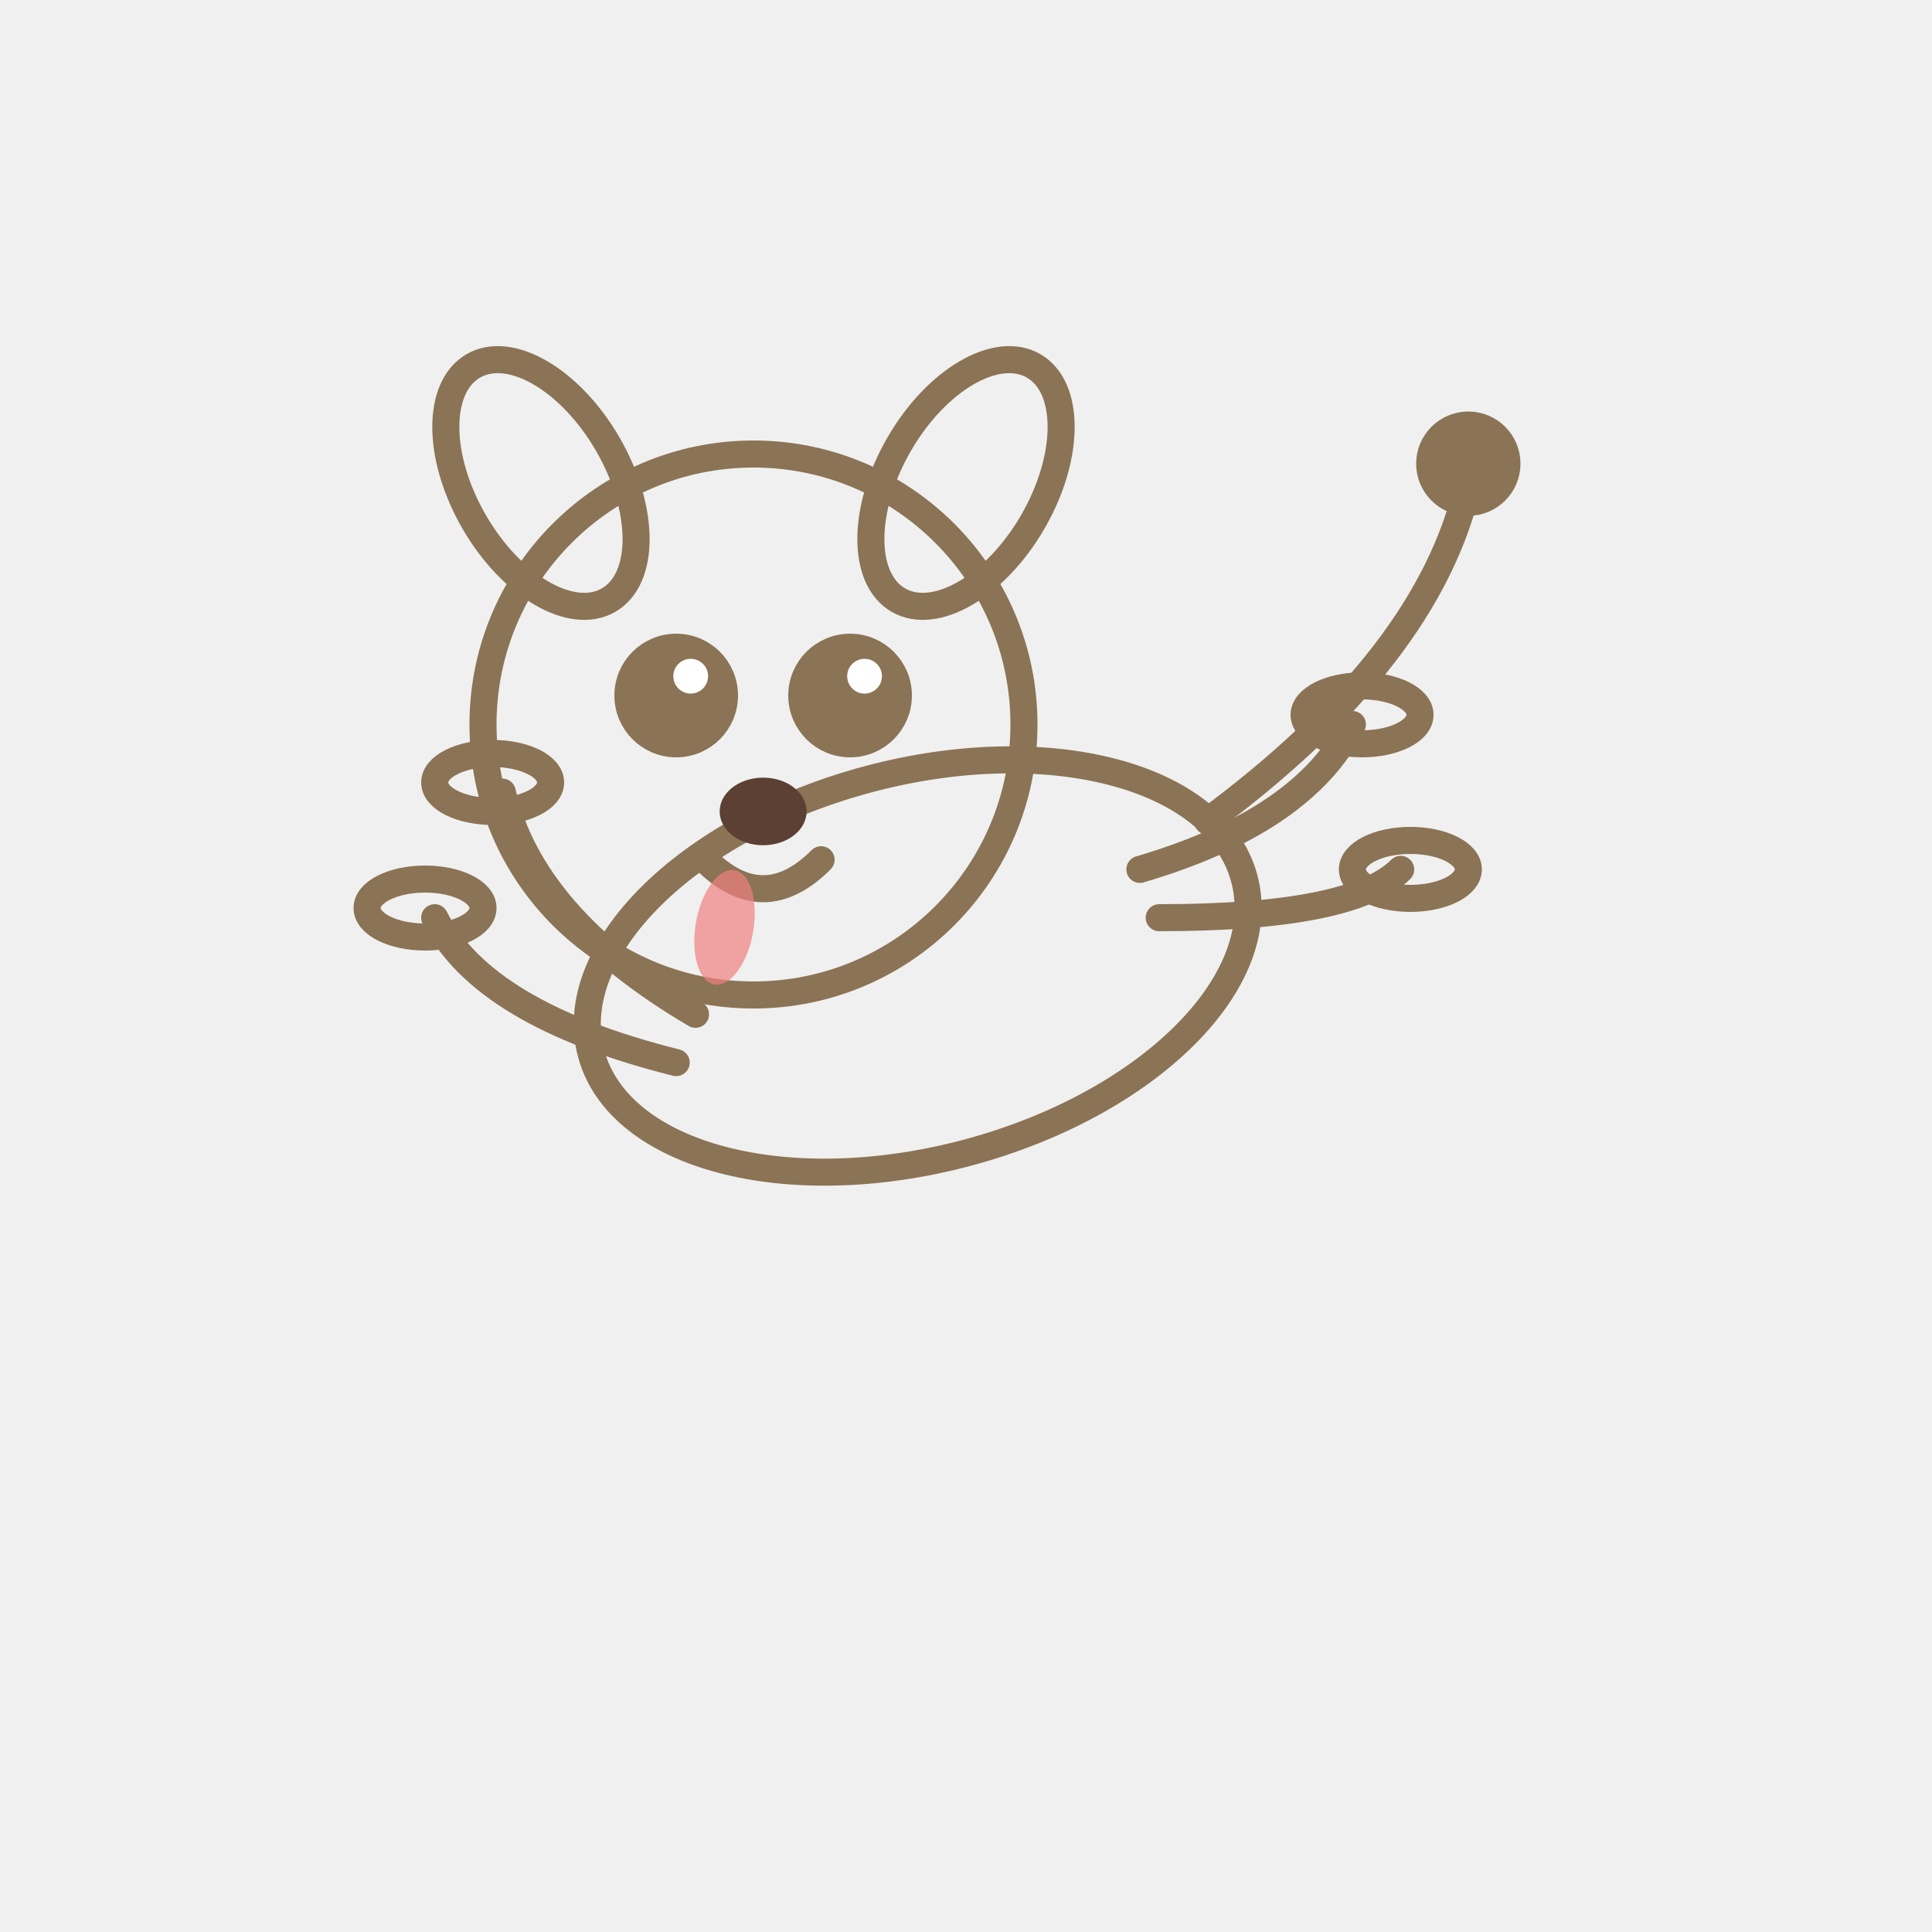
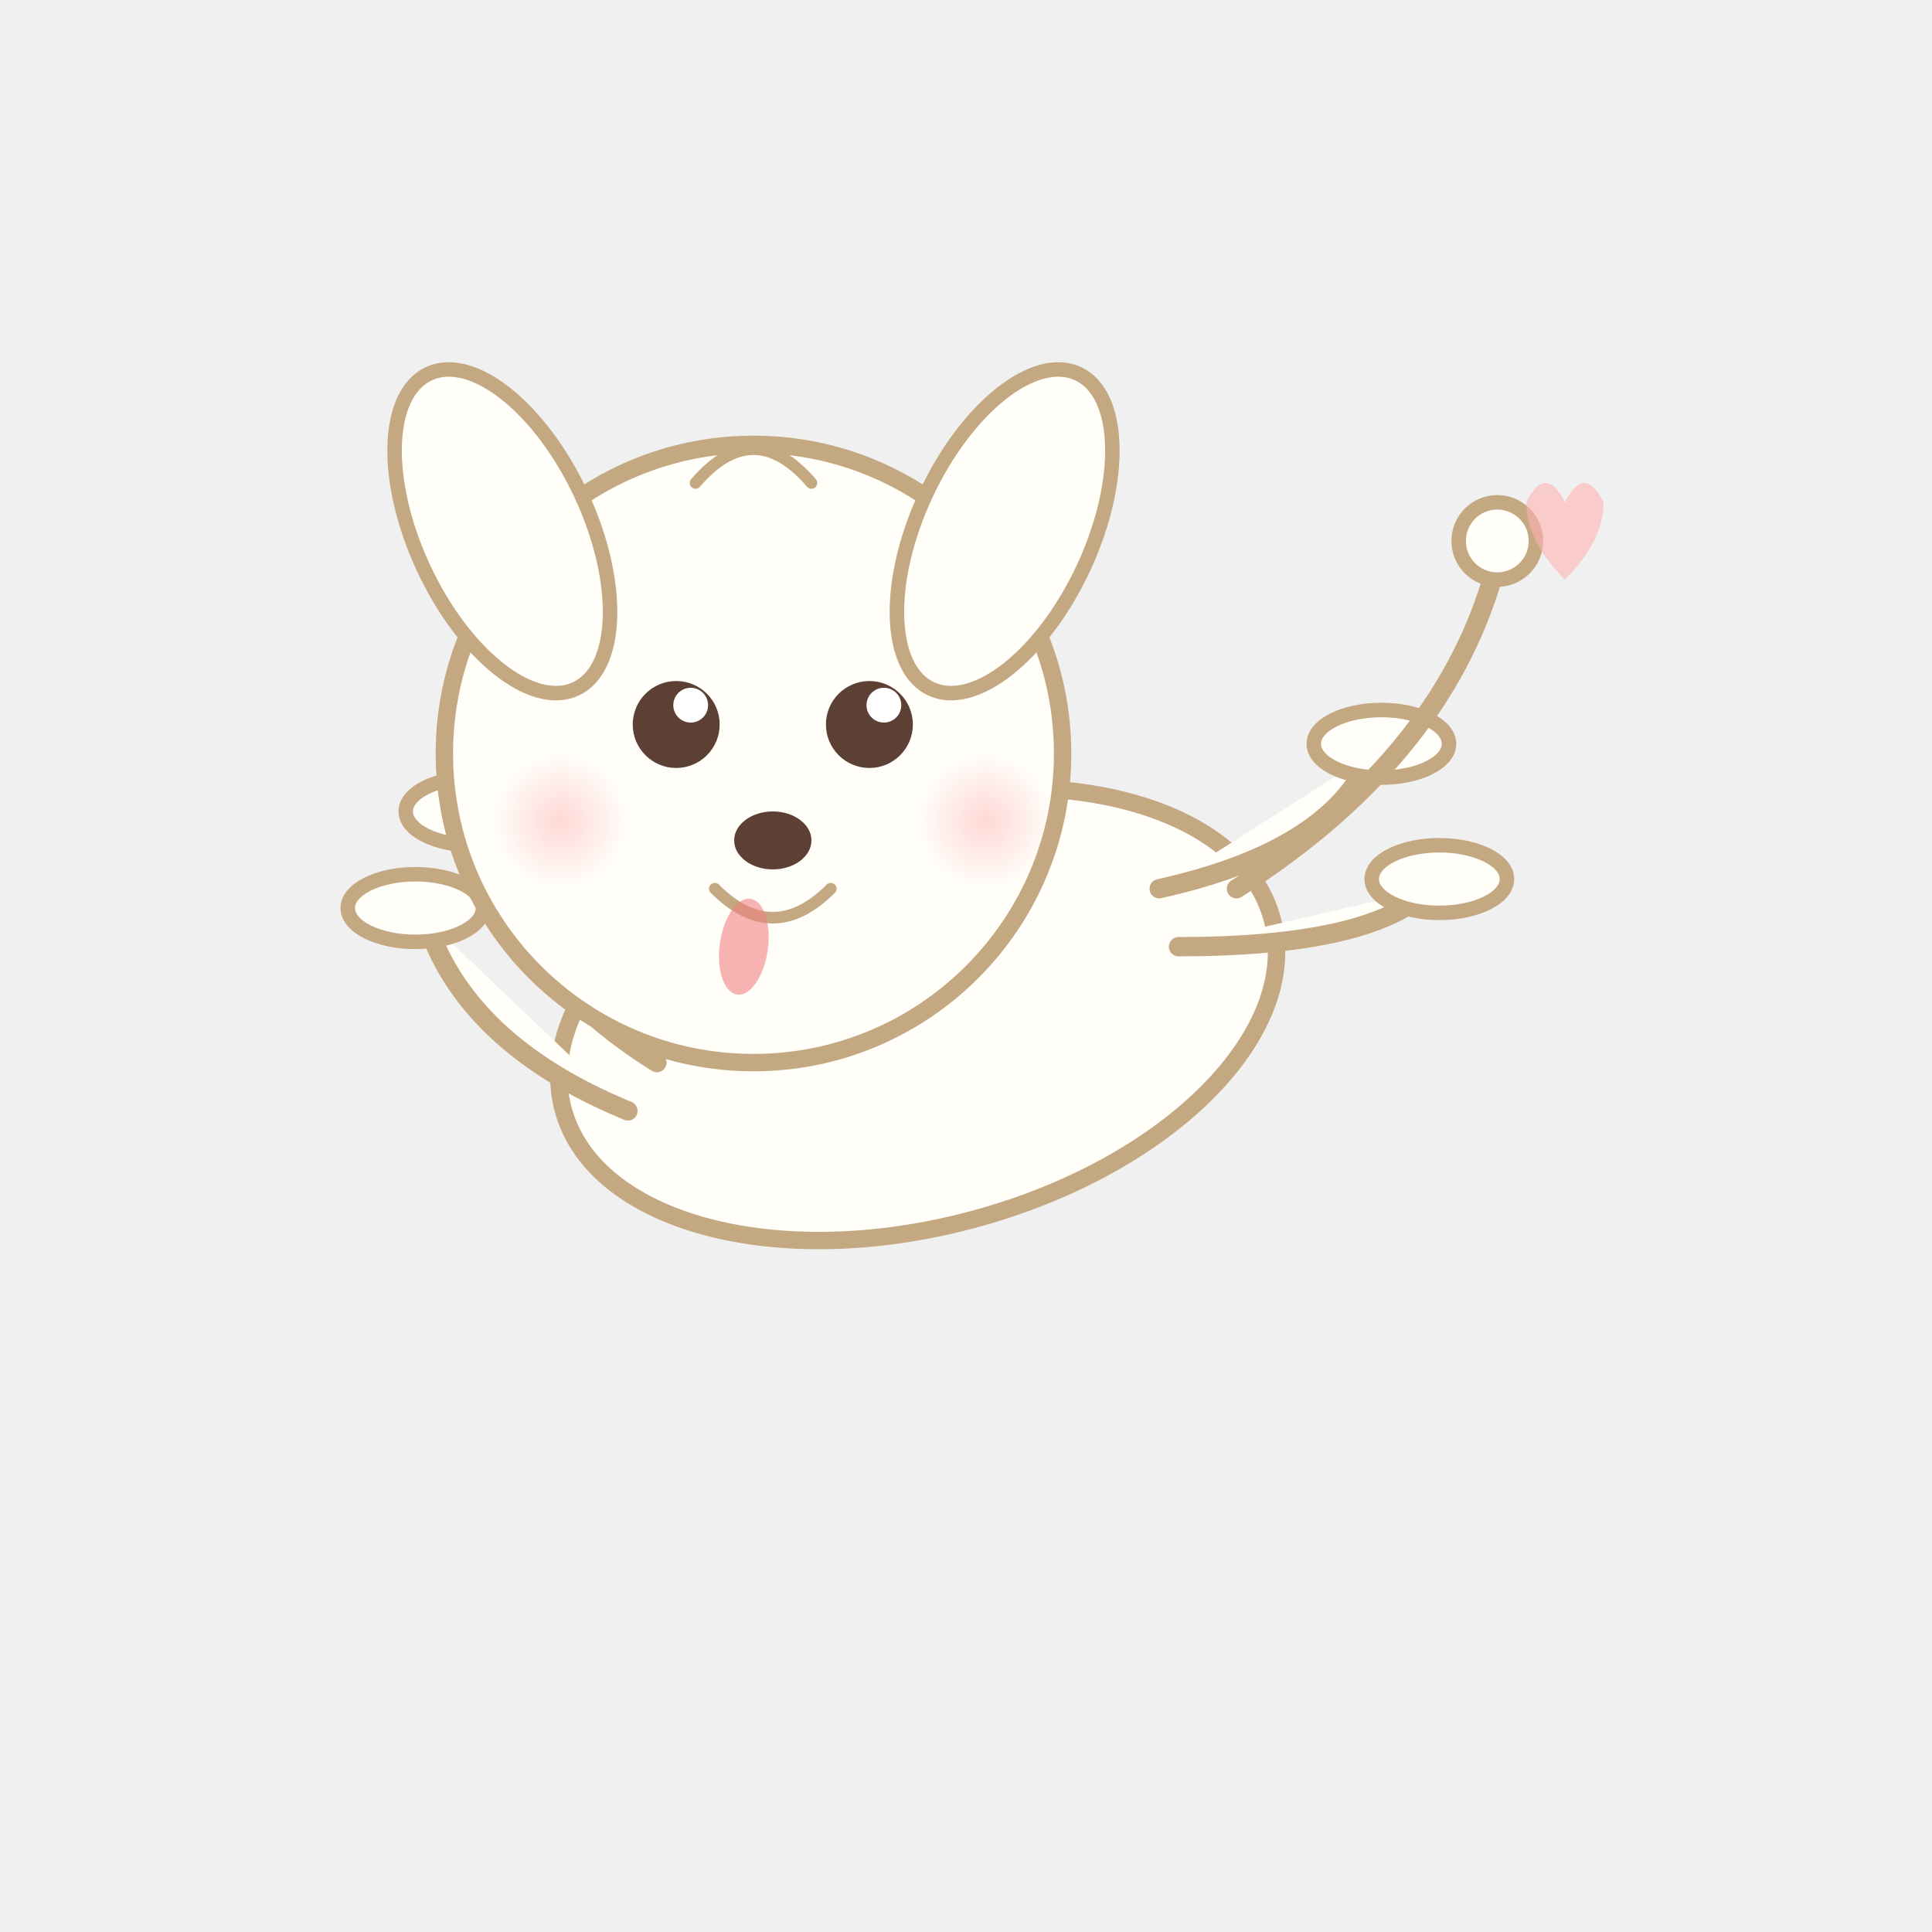
<svg xmlns="http://www.w3.org/2000/svg" viewBox="0 0 200 200">
-   <g fill="none" stroke="#8B7355" stroke-width="2.8" stroke-linecap="round" stroke-linejoin="round">
-     <ellipse cx="95" cy="100" rx="35" ry="20" transform="rotate(-15 95 100)" />
-     <path d="M70 110 Q50 105 45 95" />
-     <path d="M72 105 Q55 95 52 82" />
-     <path d="M118 90 Q135 85 140 75" />
-     <path d="M120 95 Q140 95 145 90" />
-     <ellipse cx="44" cy="94" rx="6" ry="3" />
-     <ellipse cx="51" cy="81" rx="6" ry="3" />
-     <ellipse cx="141" cy="74" rx="6" ry="3" />
-     <ellipse cx="146" cy="90" rx="6" ry="3" />
-     <path d="M125 85 Q148 68 152 50" />
-     <circle cx="152" cy="48" r="4" fill="#8B7355" />
-     <circle cx="78" cy="75" r="28" />
-     <ellipse cx="56" cy="50" rx="8" ry="14" transform="rotate(-30 56 50)" />
-     <ellipse cx="100" cy="50" rx="8" ry="14" transform="rotate(30 100 50)" />
-     <circle cx="70" cy="72" r="5" fill="#8B7355" />
-     <circle cx="88" cy="72" r="5" fill="#8B7355" />
-     <circle cx="71.5" cy="70" r="1.8" fill="white" stroke="none" />
-     <circle cx="89.5" cy="70" r="1.8" fill="white" stroke="none" />
-     <ellipse cx="79" cy="84" rx="4.5" ry="3.5" fill="#5C4033" stroke="none" />
-     <path d="M73 89 Q79 95 85 89" />
-     <ellipse cx="75" cy="96" rx="3" ry="6" fill="#F08080" stroke="none" opacity="0.7" transform="rotate(10 75 96)" />
-   </g>
+   <defs>
+     <radialGradient id="blush4" cx="50%" cy="50%" r="50%">
+       <stop offset="0%" stop-color="#FFB3B3" stop-opacity="0.5" />
+       <stop offset="100%" stop-color="#FFB3B3" stop-opacity="0" />
+     </radialGradient>
+   </defs>
+   <ellipse cx="95" cy="105" rx="38" ry="22" transform="rotate(-15 95 105)" fill="#FFFEF9" stroke="#C4A882" stroke-width="1.8" />
+   <path d="M65 115 Q48 108 44 95" fill="#FFFEF9" stroke="#C4A882" stroke-width="2" stroke-linecap="round" />
+   <path d="M68 110 Q52 100 50 85" fill="#FFFEF9" stroke="#C4A882" stroke-width="2" stroke-linecap="round" />
+   <ellipse cx="43" cy="94" rx="7" ry="3.5" fill="#FFFEF9" stroke="#C4A882" stroke-width="1.5" />
+   <ellipse cx="49" cy="84" rx="7" ry="3.5" fill="#FFFEF9" stroke="#C4A882" stroke-width="1.5" />
+   <path d="M120 92 Q138 88 142 78" fill="#FFFEF9" stroke="#C4A882" stroke-width="2" stroke-linecap="round" />
+   <path d="M122 98 Q142 98 148 92" fill="#FFFEF9" stroke="#C4A882" stroke-width="2" stroke-linecap="round" />
+   <ellipse cx="143" cy="77" rx="7" ry="3.5" fill="#FFFEF9" stroke="#C4A882" stroke-width="1.5" />
+   <ellipse cx="149" cy="91" rx="7" ry="3.5" fill="#FFFEF9" stroke="#C4A882" stroke-width="1.5" />
+   <path d="M128 92 Q150 78 155 58" fill="none" stroke="#C4A882" stroke-width="2" stroke-linecap="round" />
+   <circle cx="155" cy="56" r="4" fill="#FFFEF9" stroke="#C4A882" stroke-width="1.5" />
+   <circle cx="78" cy="78" r="32" fill="#FFFEF9" stroke="#C4A882" stroke-width="1.8" />
+   <ellipse cx="52" cy="55" rx="9" ry="18" transform="rotate(-25 52 55)" fill="#FFFEF9" stroke="#C4A882" stroke-width="1.5" />
+   <ellipse cx="104" cy="55" rx="9" ry="18" transform="rotate(25 104 55)" fill="#FFFEF9" stroke="#C4A882" stroke-width="1.5" />
+   <circle cx="70" cy="75" r="4.5" fill="#5C4033" />
+   <circle cx="90" cy="75" r="4.5" fill="#5C4033" />
+   <circle cx="71.5" cy="73" r="1.8" fill="white" />
+   <circle cx="91.5" cy="73" r="1.8" fill="white" />
+   <path d="M72 50 Q78 43 84 50" fill="none" stroke="#C4A882" stroke-width="1.2" stroke-linecap="round" />
+   <ellipse cx="80" cy="87" rx="4" ry="3" fill="#5C4033" />
+   <path d="M74 92 Q80 98 86 92" fill="none" stroke="#C4A882" stroke-width="1.2" stroke-linecap="round" />
+   <ellipse cx="77" cy="98" rx="2.5" ry="5" fill="#F08080" opacity="0.6" transform="rotate(8 77 98)" />
+   <circle cx="58" cy="85" r="7" fill="url(#blush4)" />
+   <circle cx="102" cy="85" r="7" fill="url(#blush4)" />
+   <path d="M158 52 Q160 48 162 52 Q164 48 166 52 Q166 56 162 60 Q158 56 158 52Z" fill="#FFB3B3" stroke="none" opacity="0.6" />
</svg>
